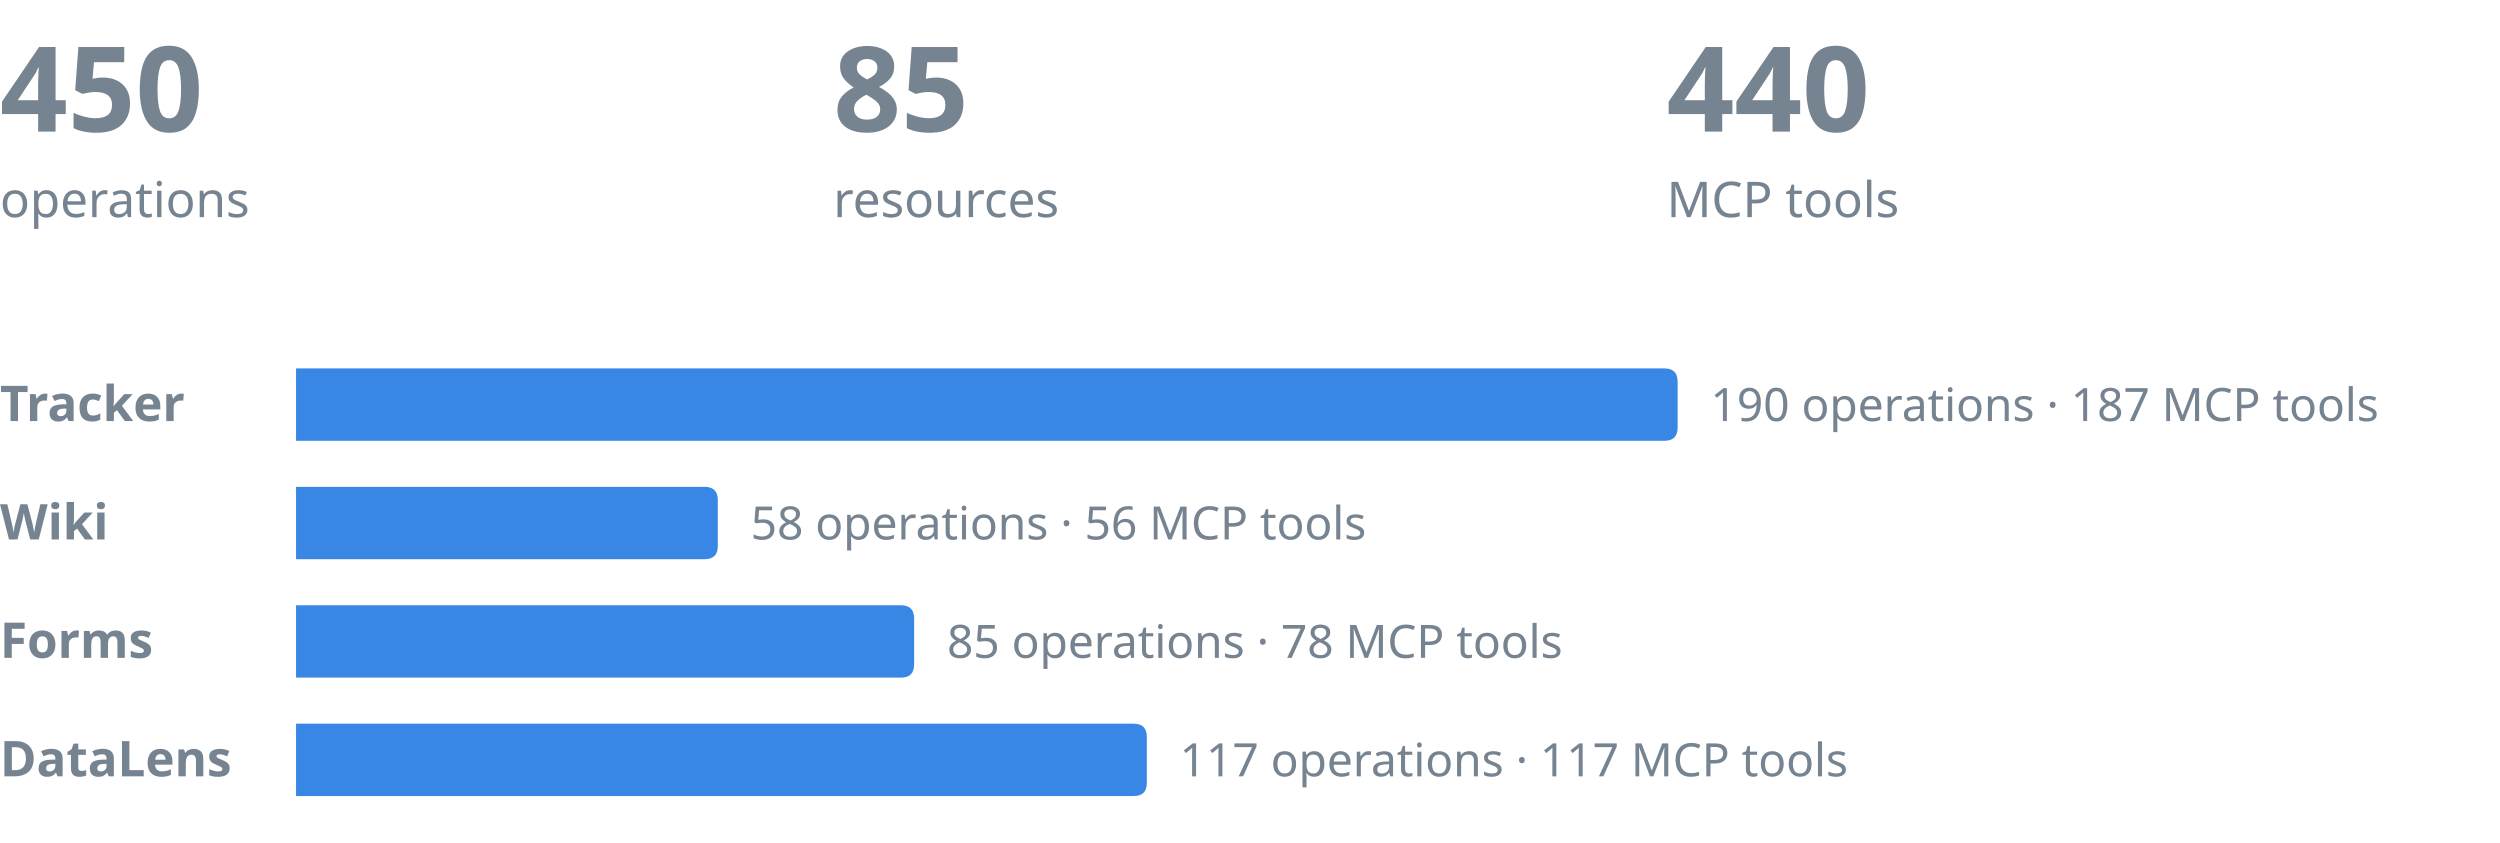
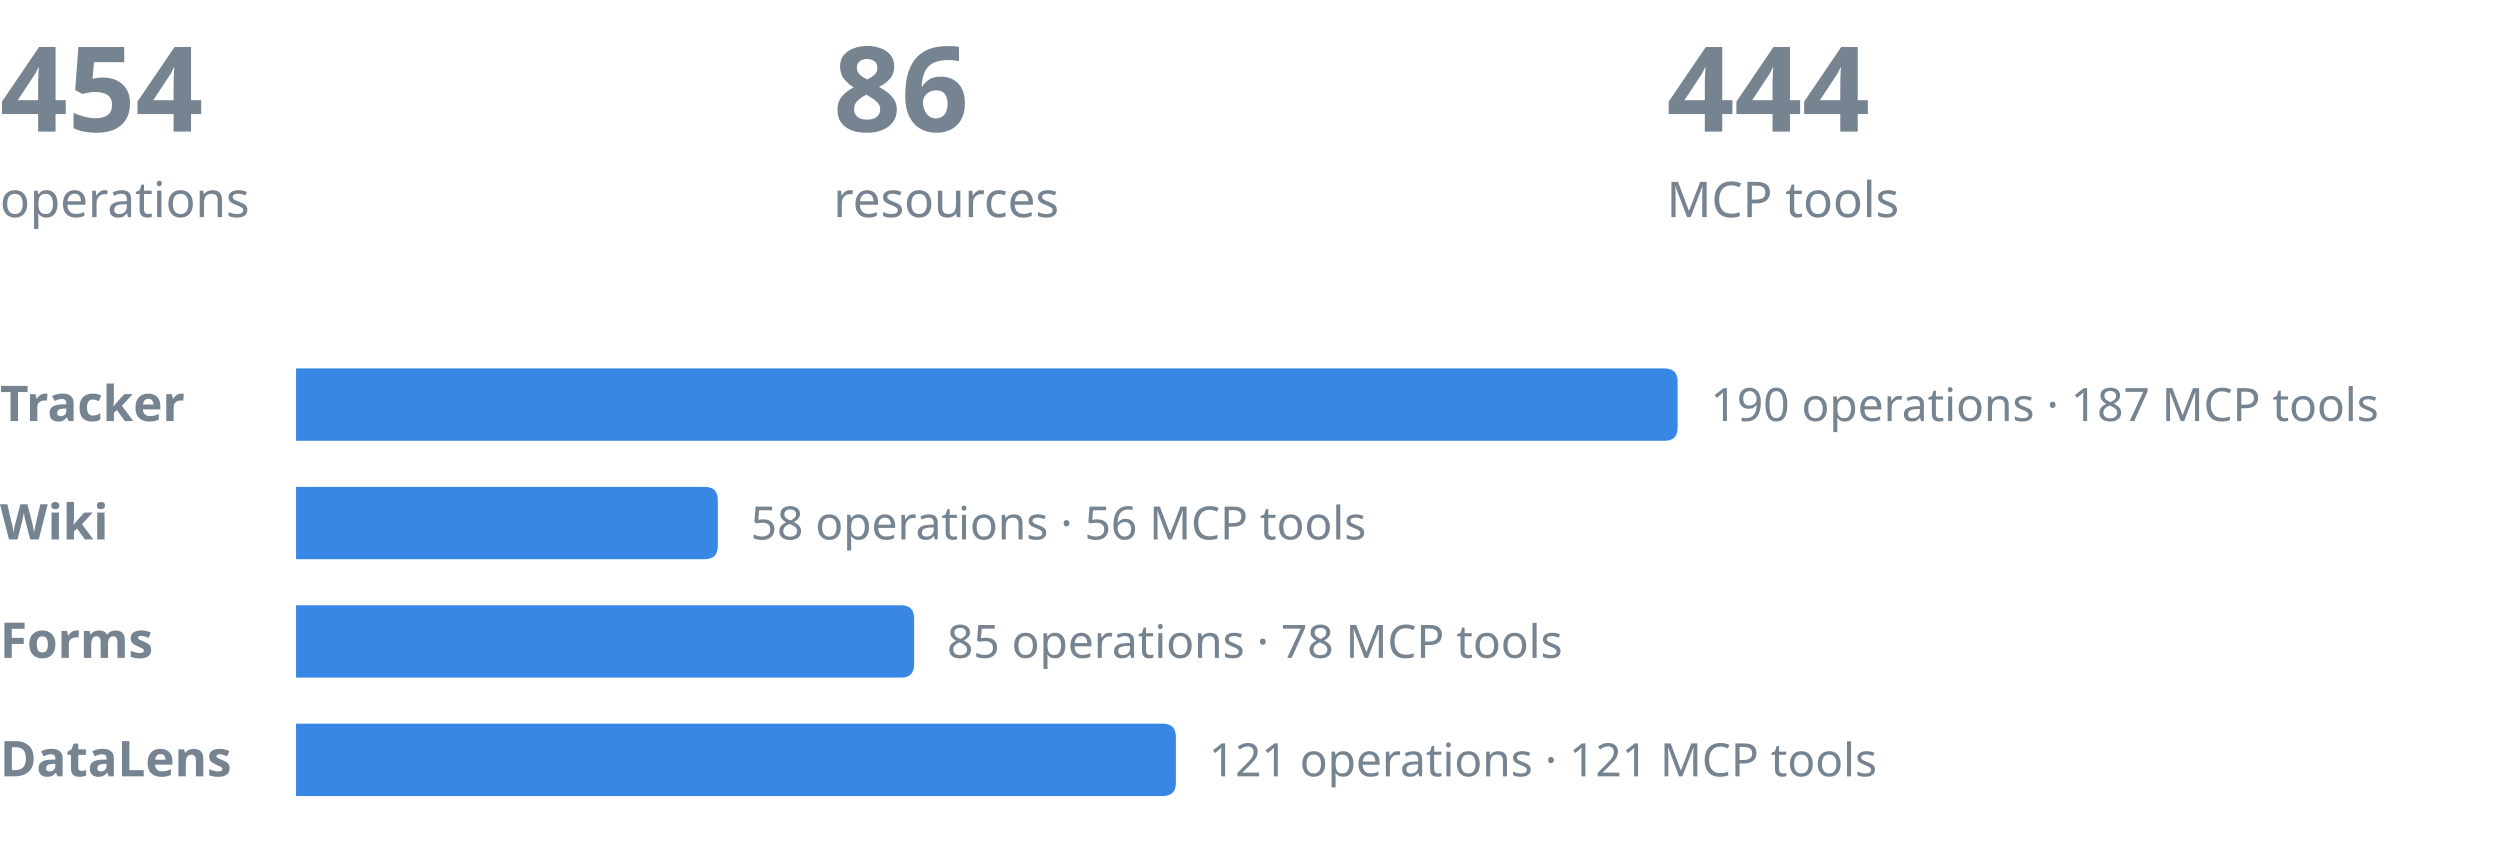
<svg xmlns="http://www.w3.org/2000/svg" width="760" height="256" viewBox="0 0 760 256" font-family="-apple-system, BlinkMacSystemFont, 'Segoe UI', 'Noto Sans', Helvetica, Arial, sans-serif" role="img" aria-labelledby="title">
  <style>.value{fill:#768390}.label{fill:#768390}.bar{fill:#3987e5}</style>
-   <text class="value" x="0" y="40" font-size="36" font-weight="600">450</text>
+   <text class="value" x="0" y="40" font-size="36" font-weight="600">454</text>
  <text class="label" x="0" y="66" font-size="15">operations</text>
-   <text class="value" x="253.333" y="40" font-size="36" font-weight="600">85</text>
+   <text class="value" x="253.333" y="40" font-size="36" font-weight="600">86</text>
  <text class="label" x="253.333" y="66" font-size="15">resources</text>
-   <text class="value" x="506.667" y="40" font-size="36" font-weight="600">440</text>
+   <text class="value" x="506.667" y="40" font-size="36" font-weight="600">444</text>
  <text class="label" x="506.667" y="66" font-size="15">MCP tools</text>
  <text class="value" x="0" y="128" font-size="15" font-weight="600">Tracker</text>
  <path class="bar" d="M90,112H506Q510,112 510,116V130Q510,134 506,134H90Z" />
  <text class="label" x="520" y="128" font-size="14">190 operations · 187 MCP tools</text>
  <text class="value" x="0" y="164" font-size="15" font-weight="600">Wiki</text>
  <path class="bar" d="M90,148H214.211Q218.211,148 218.211,152V166Q218.211,170 214.211,170H90Z" />
  <text class="label" x="228.211" y="164" font-size="14">58 operations · 56 MCP tools</text>
  <text class="value" x="0" y="200" font-size="15" font-weight="600">Forms</text>
  <path class="bar" d="M90,184H273.895Q277.895,184 277.895,188V202Q277.895,206 273.895,206H90Z" />
  <text class="label" x="287.895" y="200" font-size="14">85 operations · 78 MCP tools</text>
  <text class="value" x="0" y="236" font-size="15" font-weight="600">DataLens</text>
-   <path class="bar" d="M90,220H344.632Q348.632,220 348.632,224V238Q348.632,242 344.632,242H90Z" />
-   <text class="label" x="358.632" y="236" font-size="14">117 operations · 117 MCP tools</text>
+   <path class="bar" d="M90,220H353.474Q357.474,220 357.474,224V238Q357.474,242 353.474,242H90Z" />
+   <text class="label" x="367.474" y="236" font-size="14">121 operations · 121 MCP tools</text>
</svg>
